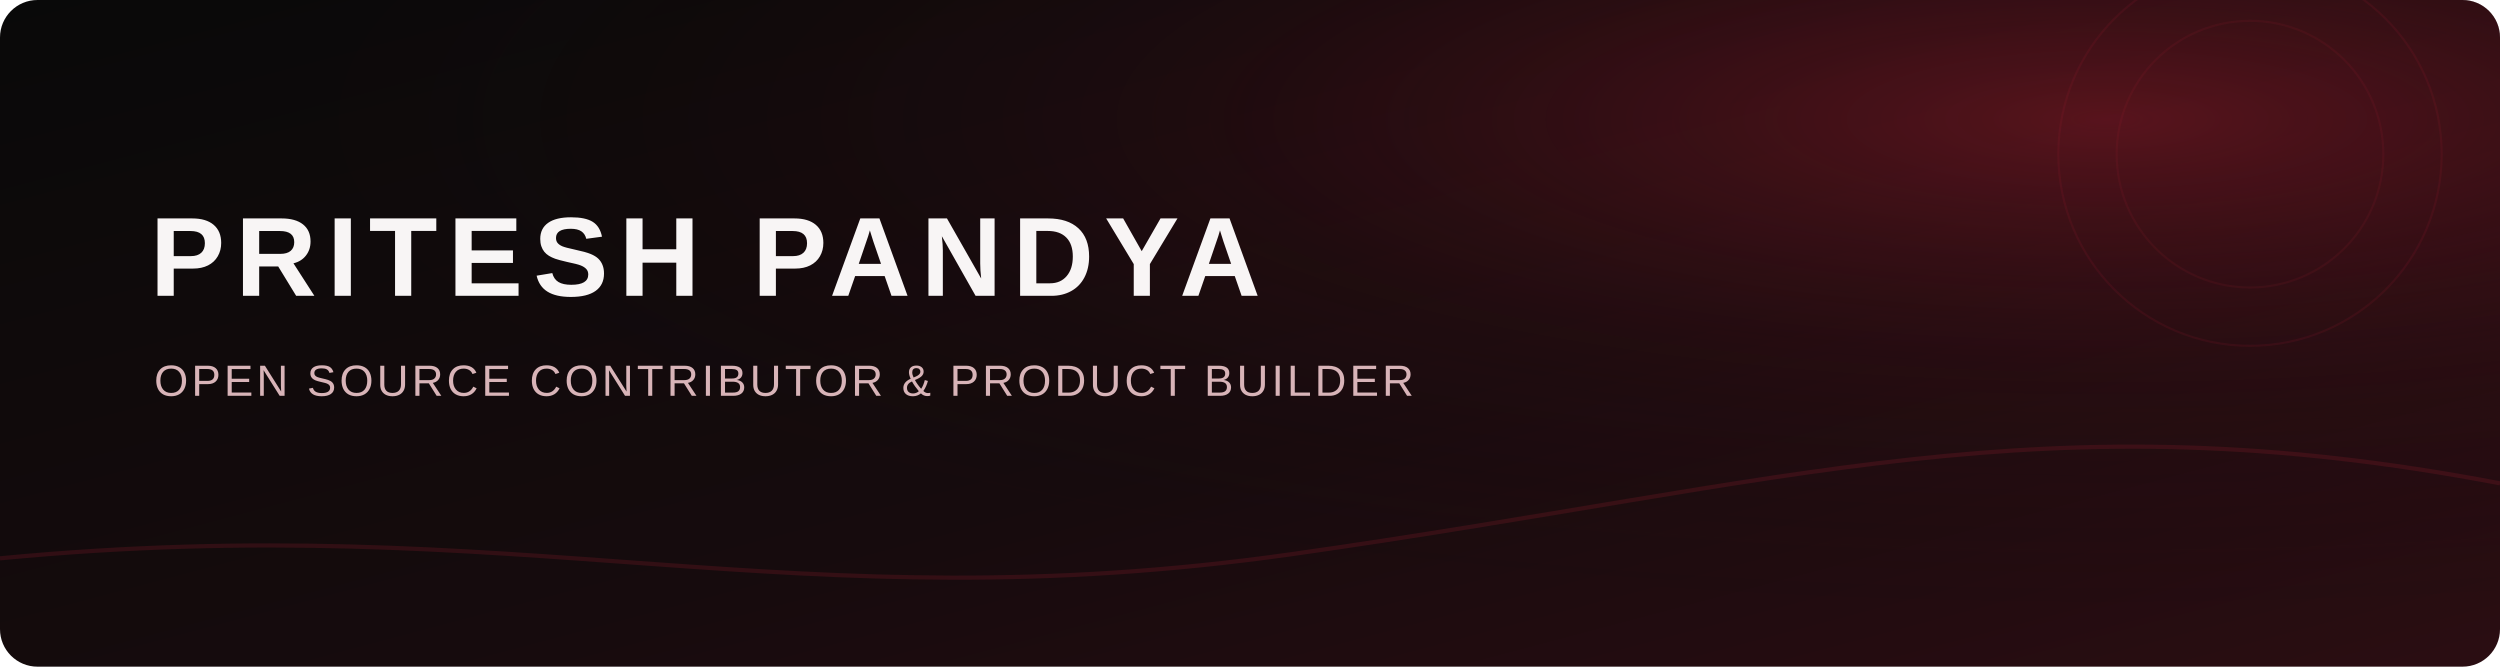
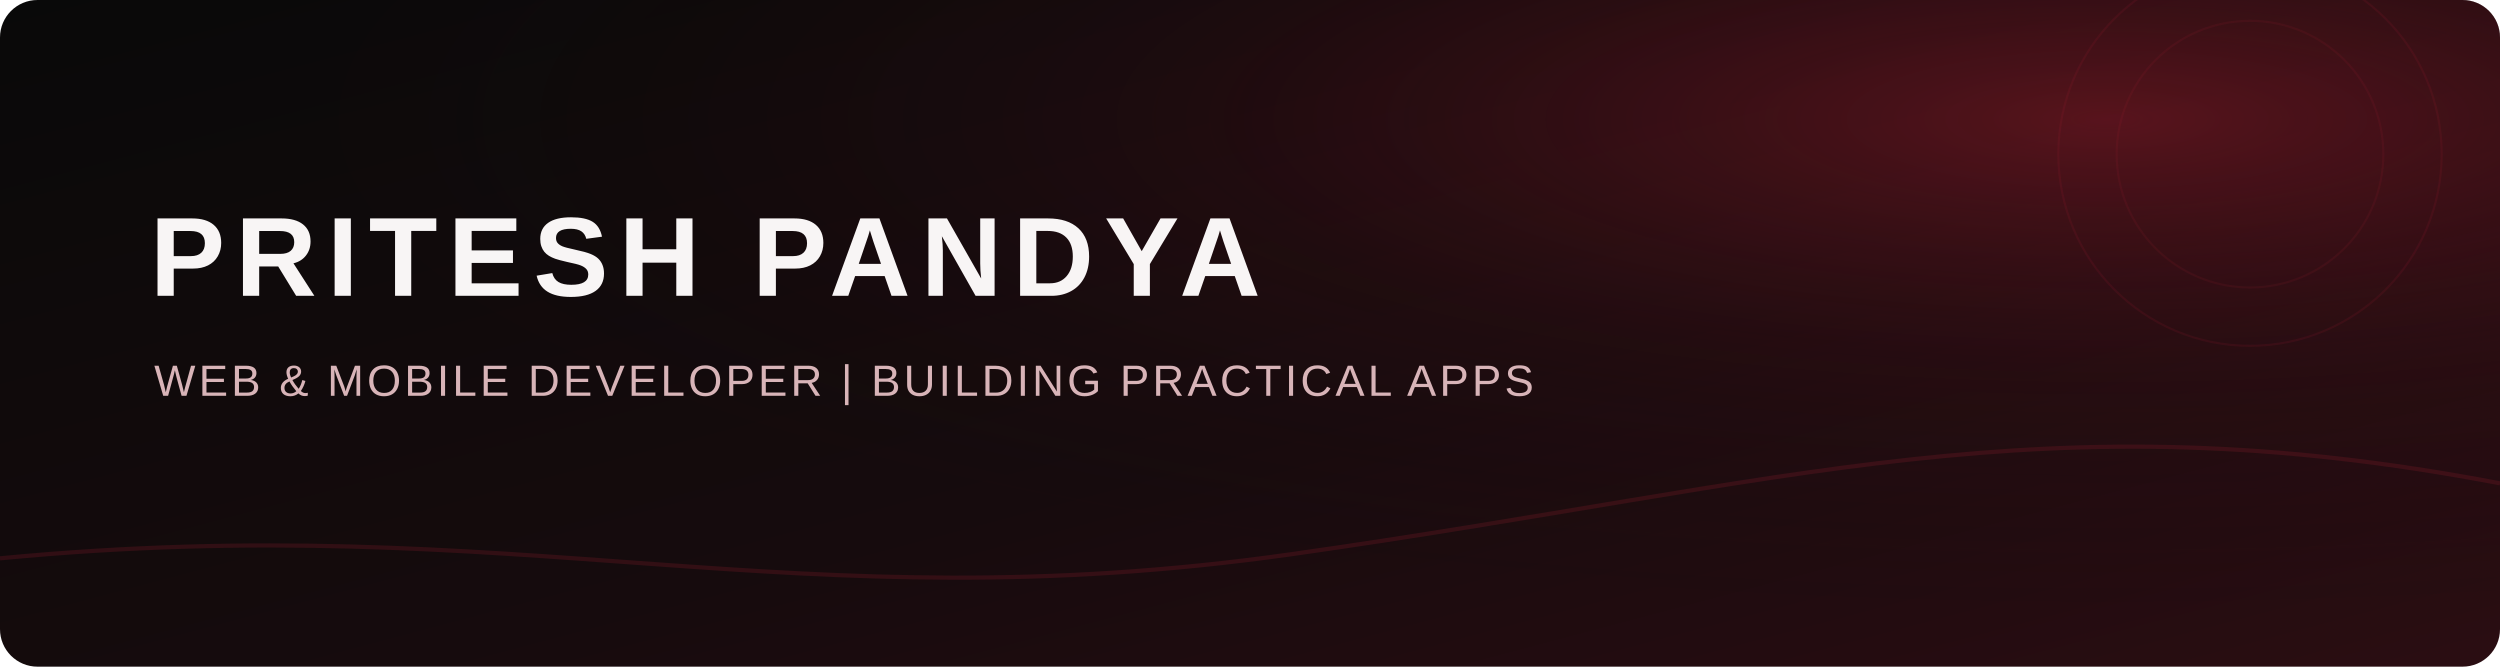
<svg xmlns="http://www.w3.org/2000/svg" viewBox="0 0 1200 320" role="img" aria-labelledby="title description">
  <defs>
    <linearGradient id="background" x1="0" y1="0" x2="1" y2="1">
      <stop offset="0" stop-color="#090909" />
      <stop offset="0.58" stop-color="#160b0d" />
      <stop offset="1" stop-color="#2b0d12" />
    </linearGradient>
    <radialGradient id="glow" cx="0.84" cy="0.18" r="0.76">
      <stop offset="0" stop-color="#b51f32" stop-opacity="0.42" />
      <stop offset="0.48" stop-color="#6f1422" stop-opacity="0.14" />
      <stop offset="1" stop-color="#090909" stop-opacity="0" />
    </radialGradient>
    <linearGradient id="line" x1="0" y1="0" x2="1" y2="0">
      <stop offset="0" stop-color="#d64758" />
      <stop offset="1" stop-color="#6f1422" stop-opacity="0" />
    </linearGradient>
  </defs>
  <rect width="1200" height="320" rx="18" fill="url(#background)" />
  <rect width="1200" height="320" rx="18" fill="url(#glow)" />
  <path d="M0 268 C250 244 380 300 620 266 S980 190 1200 232" fill="none" stroke="#7d1a29" stroke-opacity="0.28" stroke-width="2" />
  <path d="M72 236 H380" stroke="url(#line)" stroke-width="3" />
  <circle cx="1080" cy="74" r="92" fill="none" stroke="#b51f32" stroke-opacity="0.12" />
  <circle cx="1080" cy="74" r="64" fill="none" stroke="#b51f32" stroke-opacity="0.1" />
  <text x="72" y="142" fill="#f8f5f5" font-family="Arial, Helvetica, sans-serif" font-size="54" font-weight="700" letter-spacing="5">PRITESH PANDYA</text>
-   <text x="74" y="190" fill="#d8b4b8" font-family="Arial, Helvetica, sans-serif" font-size="21" letter-spacing="1.6">OPEN SOURCE CONTRIBUTOR &amp; PRODUCT BUILDER</text>
+   <text x="74" y="190" fill="#d8b4b8" font-family="Arial, Helvetica, sans-serif" font-size="21" letter-spacing="1.6">WEB &amp; MOBILE DEVELOPER | BUILDING PRACTICAL APPS</text>
</svg>
